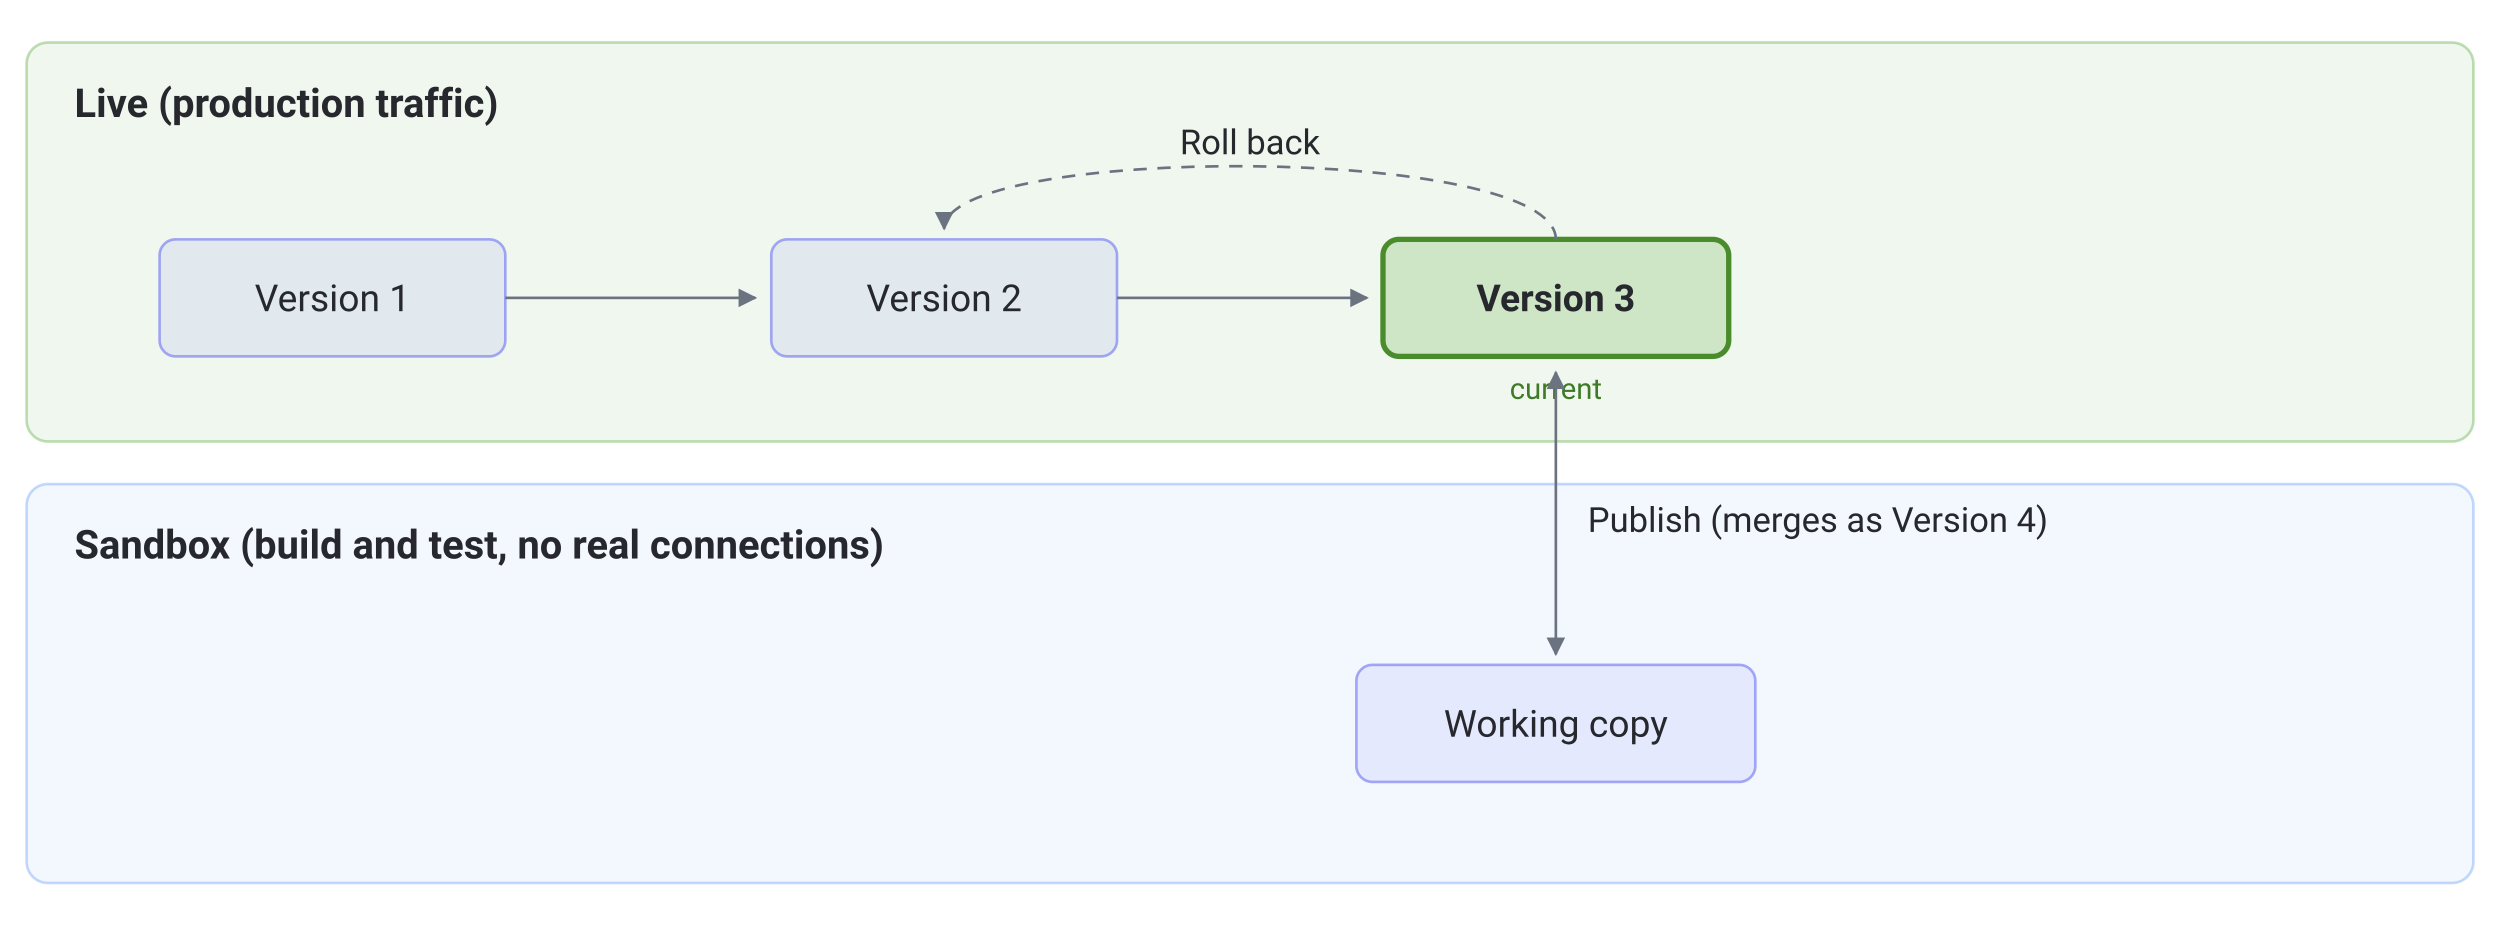
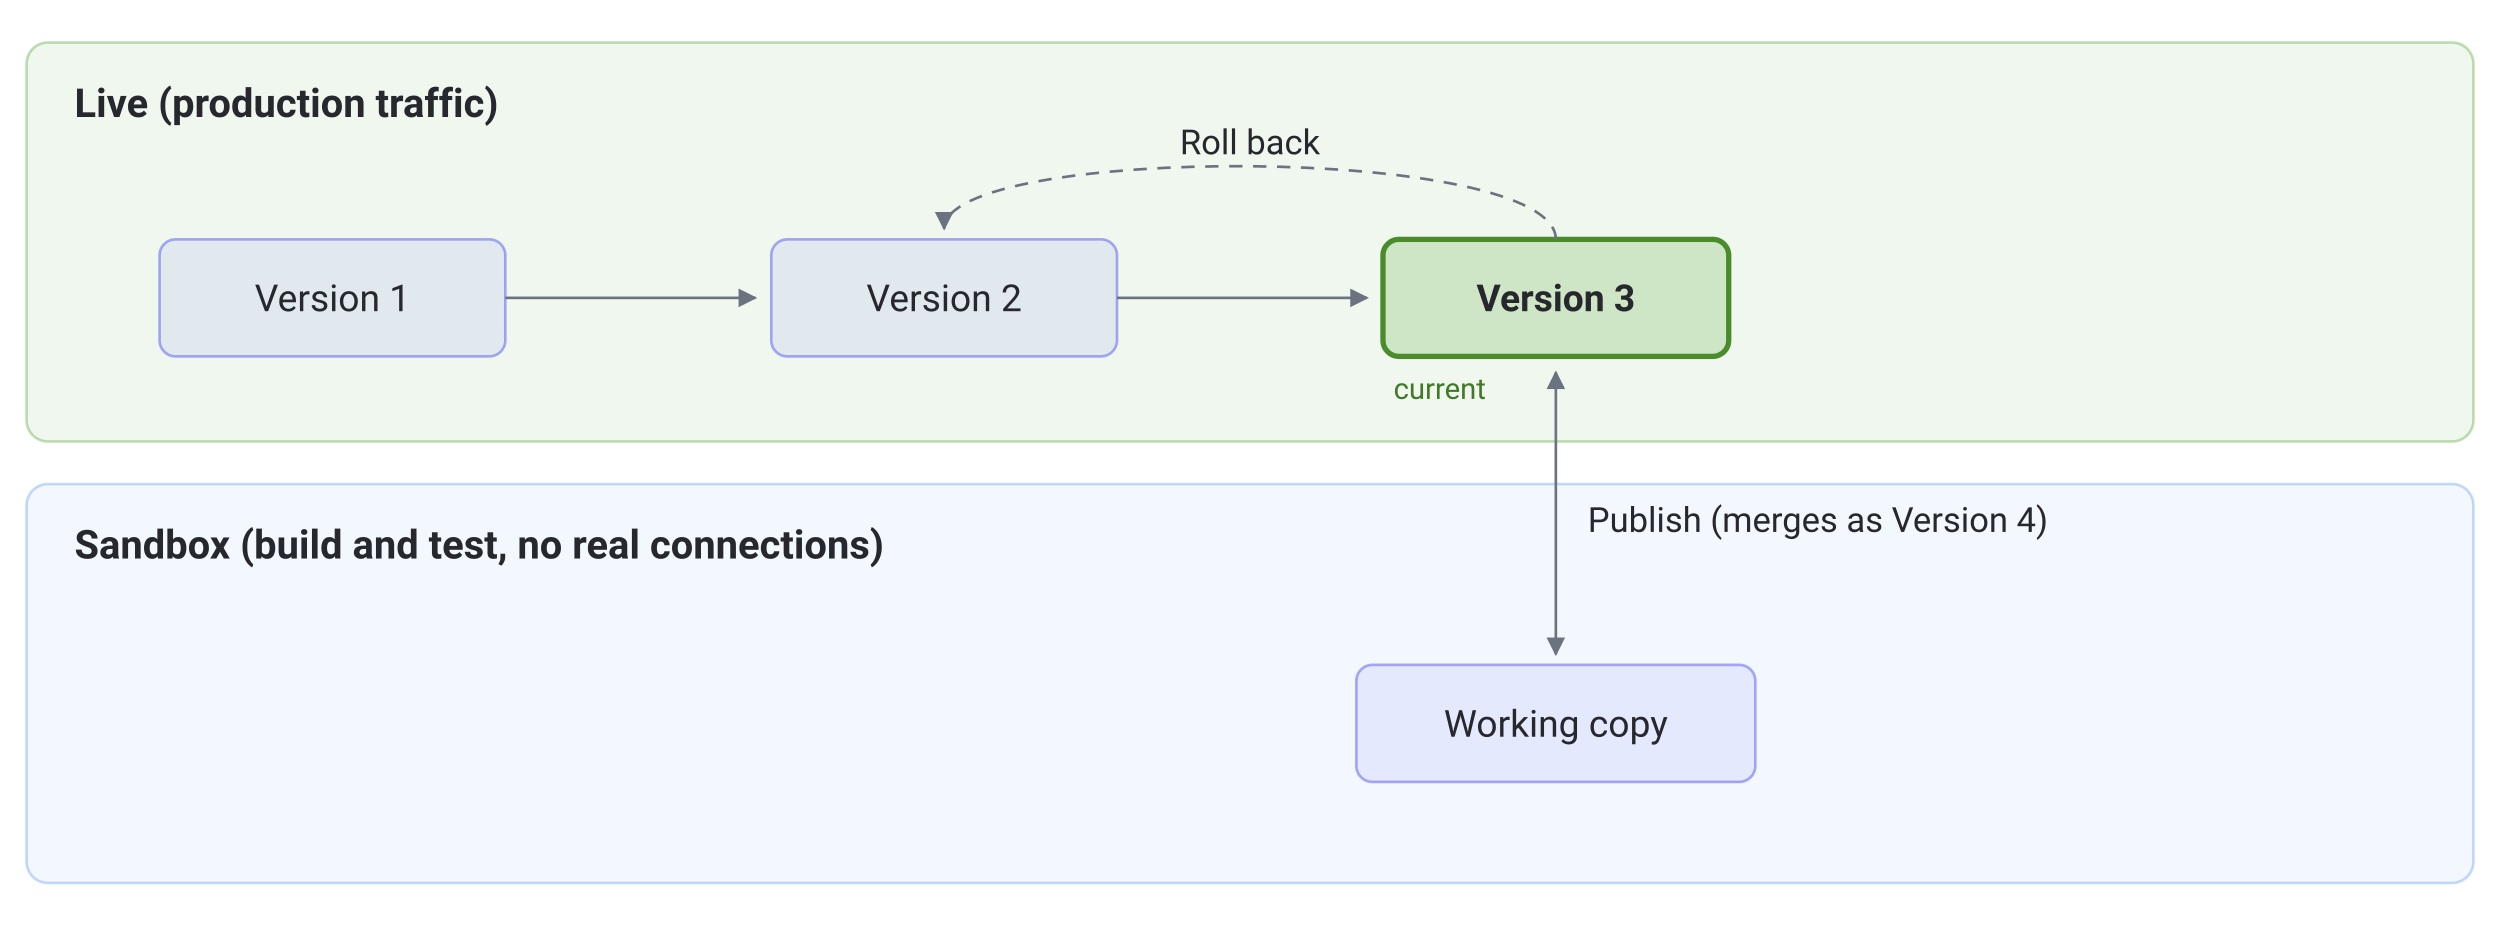
<svg xmlns="http://www.w3.org/2000/svg" viewBox="0 0 940 350" font-family="ui-sans-serif, system-ui, -apple-system, 'Segoe UI', Roboto, Helvetica, Arial, sans-serif">
  <defs>
    <marker id="arr" viewBox="0 0 10 10" refX="9" refY="5" markerWidth="7" markerHeight="7" orient="auto-start-reverse">
      <path d="M 0 0 L 10 5 L 0 10 z" fill="#6b7280" />
    </marker>
  </defs>
  <rect x="10" y="16" width="920" height="150" rx="8" fill="rgba(74,160,44,0.08)" stroke="rgba(74,160,44,0.35)" />
  <text x="28" y="44" font-size="15" font-weight="600" fill="#26282d">Live (production traffic)</text>
  <rect x="60" y="90" width="130" height="44" rx="6" fill="rgba(99,102,241,0.10)" stroke="rgba(99,102,241,0.55)" />
  <rect x="290" y="90" width="130" height="44" rx="6" fill="rgba(99,102,241,0.10)" stroke="rgba(99,102,241,0.55)" />
  <rect x="520" y="90" width="130" height="44" rx="6" fill="rgba(74,160,44,0.20)" stroke="#4a8c2c" stroke-width="2" />
  <text x="125" y="117" font-size="14" text-anchor="middle" fill="#26282d">Version 1</text>
  <text x="355" y="117" font-size="14" text-anchor="middle" fill="#26282d">Version 2</text>
  <text x="585" y="117" font-size="14" font-weight="600" text-anchor="middle" fill="#26282d">Version 3</text>
-   <text x="585" y="150" font-size="11" text-anchor="middle" fill="#3f7a26">current</text>
+   <text x="524" y="150" font-size="11" text-anchor="start" fill="#3f7a26">current</text>
  <line x1="190" y1="112" x2="284" y2="112" stroke="#6b7280" marker-end="url(#arr)" />
  <line x1="420" y1="112" x2="514" y2="112" stroke="#6b7280" marker-end="url(#arr)" />
  <path d="M 585 90 C 585 54, 355 54, 355 86" fill="none" stroke="#6b7280" stroke-dasharray="5 4" marker-end="url(#arr)" />
  <text x="470" y="58" font-size="13" text-anchor="middle" fill="#26282d">Roll back</text>
  <rect x="10" y="182" width="920" height="150" rx="8" fill="rgba(59,130,246,0.06)" stroke="rgba(59,130,246,0.30)" />
  <text x="28" y="210" font-size="15" font-weight="600" fill="#26282d">Sandbox (build and test, no real connections)</text>
  <rect x="510" y="250" width="150" height="44" rx="6" fill="rgba(99,102,241,0.10)" stroke="rgba(99,102,241,0.55)" />
  <text x="585" y="277" font-size="14" text-anchor="middle" fill="#26282d">Working copy</text>
  <path d="M 585 246 L 585 140" fill="none" stroke="#6b7280" marker-start="url(#arr)" marker-end="url(#arr)" />
  <text x="597" y="200" font-size="13" fill="#26282d">Publish (merges as Version 4)</text>
</svg>
